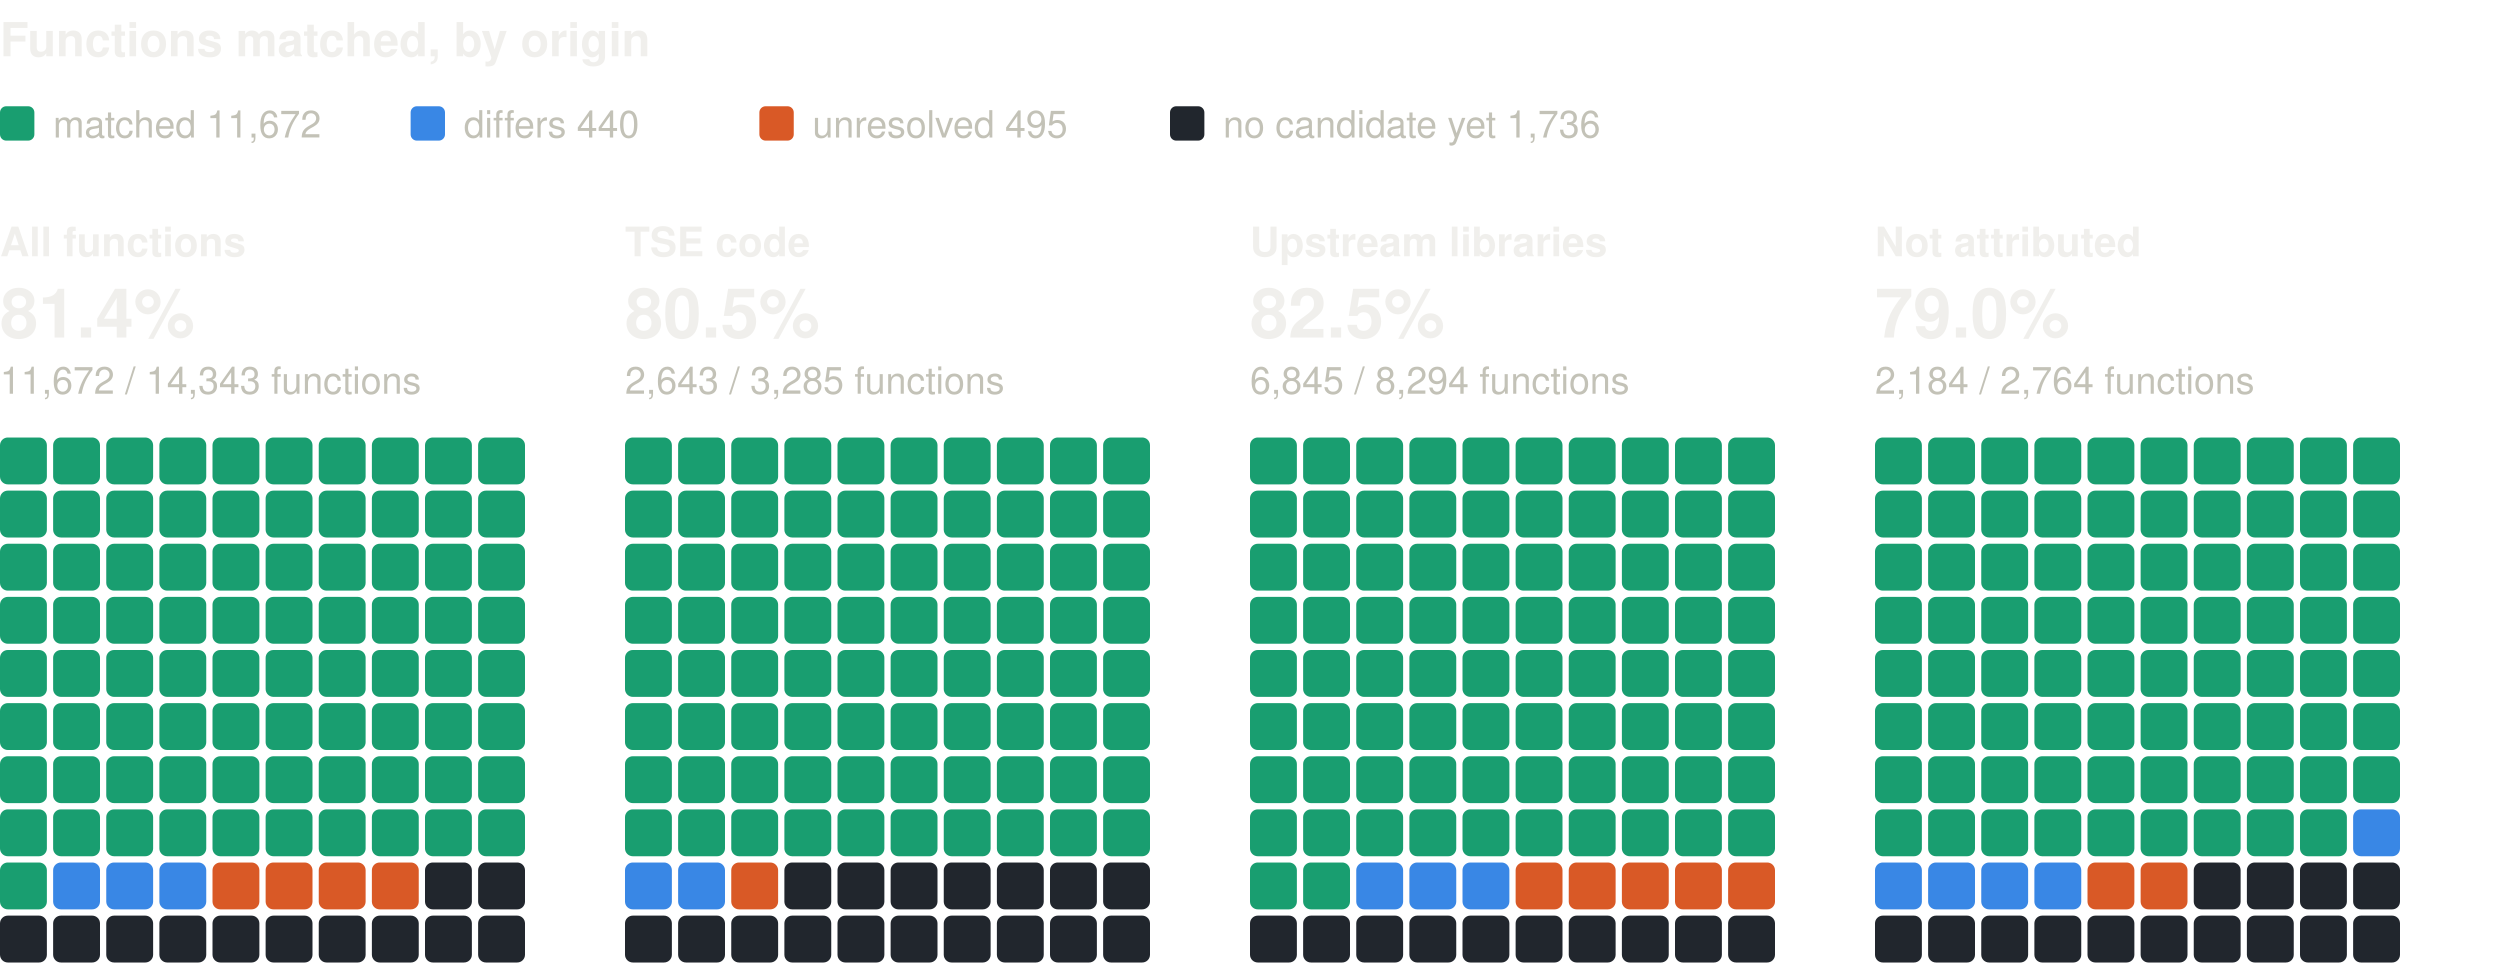
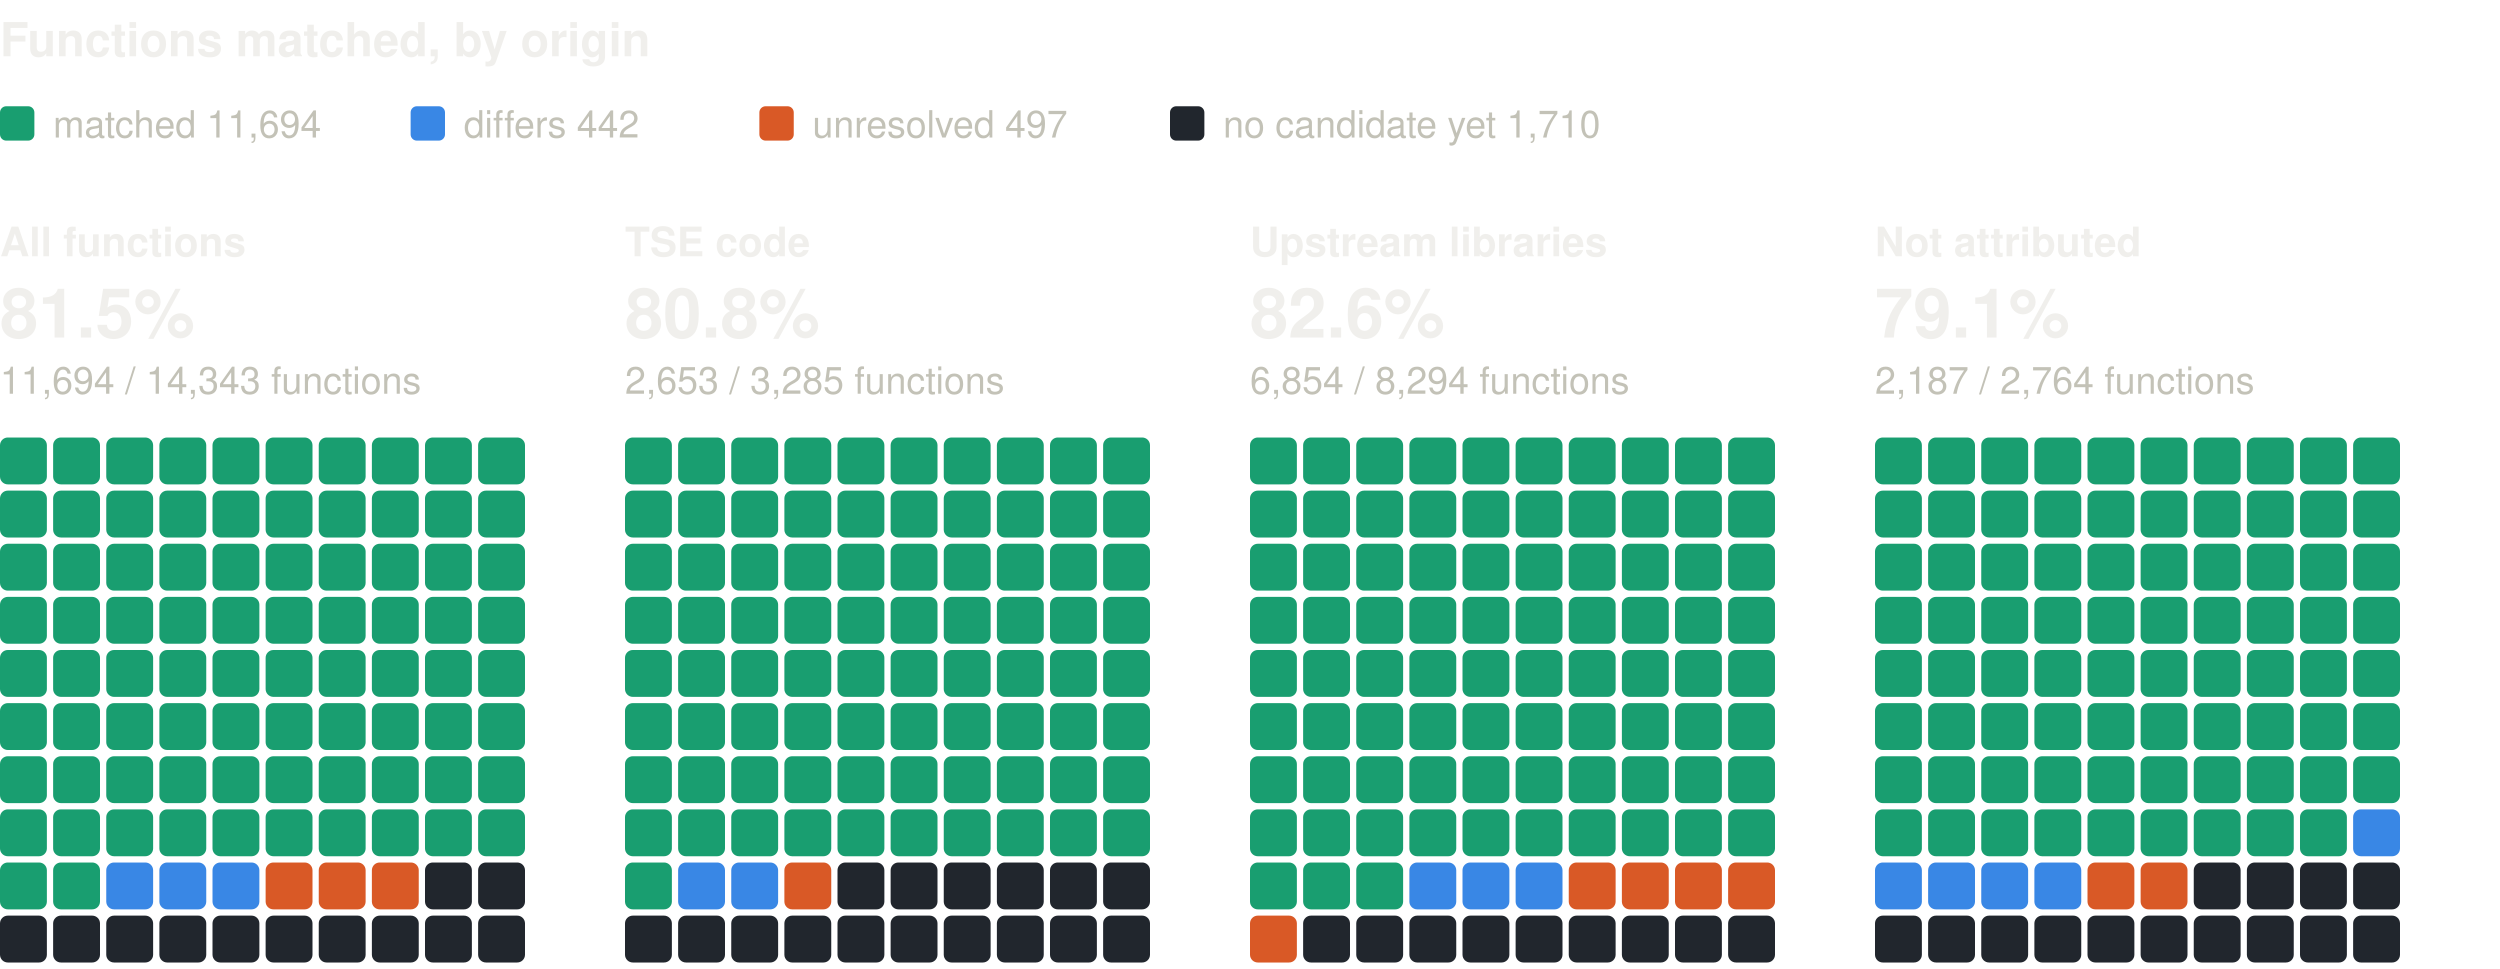
<svg xmlns="http://www.w3.org/2000/svg" width="800" height="310" viewBox="0 0 800 310" role="img" aria-label="Functions matched, by origin: one square per percent, coloured by verdict" font-family="system-ui, -apple-system, 'Segoe UI', Helvetica, Arial, sans-serif">
  <text x="0" y="18" font-size="15" fill="#f0efec" font-weight="600">Functions matched, by origin</text>
  <rect x="0" y="34" width="11" height="11" rx="2" fill="#199e70" />
-   <text x="17" y="44" font-size="12" fill="#c3c2b7">matched 11,672</text>
+   <text x="17" y="44" font-size="12" fill="#c3c2b7">matched 11,694</text>
  <rect x="131.4" y="34" width="11" height="11" rx="2" fill="#3987e5" />
-   <text x="148.4" y="44" font-size="12" fill="#c3c2b7">differs 440</text>
+   <text x="148.4" y="44" font-size="12" fill="#c3c2b7">differs 442</text>
  <rect x="243" y="34" width="11" height="11" rx="2" fill="#d95926" />
-   <text x="260" y="44" font-size="12" fill="#c3c2b7">unresolved 495</text>
+   <text x="260" y="44" font-size="12" fill="#c3c2b7">unresolved 497</text>
  <rect x="374.4" y="34" width="11" height="11" rx="2" fill="#21262d" />
-   <text x="391.4" y="44" font-size="12" fill="#c3c2b7">no candidate yet 1,736</text>
+   <text x="391.4" y="44" font-size="12" fill="#c3c2b7">no candidate yet 1,710</text>
  <text x="0" y="82" font-size="13" fill="#f0efec" font-weight="600">All functions</text>
-   <text x="0" y="108" font-size="22" fill="#f0efec" font-weight="600">81.4%</text>
-   <text x="0" y="126" font-size="12" fill="#c3c2b7">11,672 / 14,343 functions</text>
+   <text x="0" y="108" font-size="22" fill="#f0efec" font-weight="600">81.5%</text>
+   <text x="0" y="126" font-size="12" fill="#c3c2b7">11,694 / 14,343 functions</text>
  <rect x="0" y="140" width="15" height="15" rx="2.5" fill="#199e70" />
  <rect x="17" y="140" width="15" height="15" rx="2.5" fill="#199e70" />
  <rect x="34" y="140" width="15" height="15" rx="2.5" fill="#199e70" />
  <rect x="51" y="140" width="15" height="15" rx="2.5" fill="#199e70" />
  <rect x="68" y="140" width="15" height="15" rx="2.5" fill="#199e70" />
  <rect x="85" y="140" width="15" height="15" rx="2.5" fill="#199e70" />
  <rect x="102" y="140" width="15" height="15" rx="2.5" fill="#199e70" />
  <rect x="119" y="140" width="15" height="15" rx="2.5" fill="#199e70" />
  <rect x="136" y="140" width="15" height="15" rx="2.5" fill="#199e70" />
  <rect x="153" y="140" width="15" height="15" rx="2.5" fill="#199e70" />
  <rect x="0" y="157" width="15" height="15" rx="2.5" fill="#199e70" />
  <rect x="17" y="157" width="15" height="15" rx="2.5" fill="#199e70" />
  <rect x="34" y="157" width="15" height="15" rx="2.5" fill="#199e70" />
  <rect x="51" y="157" width="15" height="15" rx="2.5" fill="#199e70" />
  <rect x="68" y="157" width="15" height="15" rx="2.5" fill="#199e70" />
  <rect x="85" y="157" width="15" height="15" rx="2.5" fill="#199e70" />
  <rect x="102" y="157" width="15" height="15" rx="2.5" fill="#199e70" />
  <rect x="119" y="157" width="15" height="15" rx="2.5" fill="#199e70" />
  <rect x="136" y="157" width="15" height="15" rx="2.5" fill="#199e70" />
  <rect x="153" y="157" width="15" height="15" rx="2.5" fill="#199e70" />
  <rect x="0" y="174" width="15" height="15" rx="2.5" fill="#199e70" />
  <rect x="17" y="174" width="15" height="15" rx="2.5" fill="#199e70" />
  <rect x="34" y="174" width="15" height="15" rx="2.5" fill="#199e70" />
  <rect x="51" y="174" width="15" height="15" rx="2.5" fill="#199e70" />
  <rect x="68" y="174" width="15" height="15" rx="2.5" fill="#199e70" />
  <rect x="85" y="174" width="15" height="15" rx="2.5" fill="#199e70" />
  <rect x="102" y="174" width="15" height="15" rx="2.5" fill="#199e70" />
  <rect x="119" y="174" width="15" height="15" rx="2.5" fill="#199e70" />
  <rect x="136" y="174" width="15" height="15" rx="2.5" fill="#199e70" />
  <rect x="153" y="174" width="15" height="15" rx="2.5" fill="#199e70" />
  <rect x="0" y="191" width="15" height="15" rx="2.5" fill="#199e70" />
  <rect x="17" y="191" width="15" height="15" rx="2.5" fill="#199e70" />
  <rect x="34" y="191" width="15" height="15" rx="2.5" fill="#199e70" />
  <rect x="51" y="191" width="15" height="15" rx="2.5" fill="#199e70" />
  <rect x="68" y="191" width="15" height="15" rx="2.5" fill="#199e70" />
  <rect x="85" y="191" width="15" height="15" rx="2.5" fill="#199e70" />
  <rect x="102" y="191" width="15" height="15" rx="2.5" fill="#199e70" />
  <rect x="119" y="191" width="15" height="15" rx="2.5" fill="#199e70" />
  <rect x="136" y="191" width="15" height="15" rx="2.5" fill="#199e70" />
  <rect x="153" y="191" width="15" height="15" rx="2.5" fill="#199e70" />
  <rect x="0" y="208" width="15" height="15" rx="2.5" fill="#199e70" />
  <rect x="17" y="208" width="15" height="15" rx="2.5" fill="#199e70" />
  <rect x="34" y="208" width="15" height="15" rx="2.5" fill="#199e70" />
  <rect x="51" y="208" width="15" height="15" rx="2.5" fill="#199e70" />
  <rect x="68" y="208" width="15" height="15" rx="2.5" fill="#199e70" />
  <rect x="85" y="208" width="15" height="15" rx="2.5" fill="#199e70" />
  <rect x="102" y="208" width="15" height="15" rx="2.5" fill="#199e70" />
  <rect x="119" y="208" width="15" height="15" rx="2.5" fill="#199e70" />
  <rect x="136" y="208" width="15" height="15" rx="2.5" fill="#199e70" />
  <rect x="153" y="208" width="15" height="15" rx="2.5" fill="#199e70" />
  <rect x="0" y="225" width="15" height="15" rx="2.5" fill="#199e70" />
  <rect x="17" y="225" width="15" height="15" rx="2.5" fill="#199e70" />
  <rect x="34" y="225" width="15" height="15" rx="2.5" fill="#199e70" />
  <rect x="51" y="225" width="15" height="15" rx="2.5" fill="#199e70" />
  <rect x="68" y="225" width="15" height="15" rx="2.5" fill="#199e70" />
  <rect x="85" y="225" width="15" height="15" rx="2.5" fill="#199e70" />
  <rect x="102" y="225" width="15" height="15" rx="2.5" fill="#199e70" />
  <rect x="119" y="225" width="15" height="15" rx="2.5" fill="#199e70" />
  <rect x="136" y="225" width="15" height="15" rx="2.5" fill="#199e70" />
  <rect x="153" y="225" width="15" height="15" rx="2.5" fill="#199e70" />
  <rect x="0" y="242" width="15" height="15" rx="2.5" fill="#199e70" />
  <rect x="17" y="242" width="15" height="15" rx="2.5" fill="#199e70" />
  <rect x="34" y="242" width="15" height="15" rx="2.5" fill="#199e70" />
  <rect x="51" y="242" width="15" height="15" rx="2.5" fill="#199e70" />
  <rect x="68" y="242" width="15" height="15" rx="2.5" fill="#199e70" />
  <rect x="85" y="242" width="15" height="15" rx="2.5" fill="#199e70" />
  <rect x="102" y="242" width="15" height="15" rx="2.5" fill="#199e70" />
  <rect x="119" y="242" width="15" height="15" rx="2.5" fill="#199e70" />
  <rect x="136" y="242" width="15" height="15" rx="2.5" fill="#199e70" />
  <rect x="153" y="242" width="15" height="15" rx="2.5" fill="#199e70" />
  <rect x="0" y="259" width="15" height="15" rx="2.5" fill="#199e70" />
  <rect x="17" y="259" width="15" height="15" rx="2.5" fill="#199e70" />
  <rect x="34" y="259" width="15" height="15" rx="2.5" fill="#199e70" />
  <rect x="51" y="259" width="15" height="15" rx="2.5" fill="#199e70" />
  <rect x="68" y="259" width="15" height="15" rx="2.5" fill="#199e70" />
  <rect x="85" y="259" width="15" height="15" rx="2.5" fill="#199e70" />
  <rect x="102" y="259" width="15" height="15" rx="2.5" fill="#199e70" />
  <rect x="119" y="259" width="15" height="15" rx="2.5" fill="#199e70" />
  <rect x="136" y="259" width="15" height="15" rx="2.5" fill="#199e70" />
  <rect x="153" y="259" width="15" height="15" rx="2.5" fill="#199e70" />
  <rect x="0" y="276" width="15" height="15" rx="2.5" fill="#199e70" />
-   <rect x="17" y="276" width="15" height="15" rx="2.5" fill="#3987e5" />
+   <rect x="17" y="276" width="15" height="15" rx="2.5" fill="#199e70" />
  <rect x="34" y="276" width="15" height="15" rx="2.5" fill="#3987e5" />
  <rect x="51" y="276" width="15" height="15" rx="2.5" fill="#3987e5" />
-   <rect x="68" y="276" width="15" height="15" rx="2.5" fill="#d95926" />
+   <rect x="68" y="276" width="15" height="15" rx="2.5" fill="#3987e5" />
  <rect x="85" y="276" width="15" height="15" rx="2.5" fill="#d95926" />
  <rect x="102" y="276" width="15" height="15" rx="2.5" fill="#d95926" />
  <rect x="119" y="276" width="15" height="15" rx="2.5" fill="#d95926" />
  <rect x="136" y="276" width="15" height="15" rx="2.5" fill="#21262d" />
  <rect x="153" y="276" width="15" height="15" rx="2.5" fill="#21262d" />
  <rect x="0" y="293" width="15" height="15" rx="2.5" fill="#21262d" />
  <rect x="17" y="293" width="15" height="15" rx="2.5" fill="#21262d" />
  <rect x="34" y="293" width="15" height="15" rx="2.5" fill="#21262d" />
  <rect x="51" y="293" width="15" height="15" rx="2.5" fill="#21262d" />
  <rect x="68" y="293" width="15" height="15" rx="2.5" fill="#21262d" />
  <rect x="85" y="293" width="15" height="15" rx="2.5" fill="#21262d" />
  <rect x="102" y="293" width="15" height="15" rx="2.5" fill="#21262d" />
  <rect x="119" y="293" width="15" height="15" rx="2.5" fill="#21262d" />
  <rect x="136" y="293" width="15" height="15" rx="2.5" fill="#21262d" />
  <rect x="153" y="293" width="15" height="15" rx="2.5" fill="#21262d" />
  <text x="200" y="82" font-size="13" fill="#f0efec" font-weight="600">TSE code</text>
-   <text x="200" y="108" font-size="22" fill="#f0efec" font-weight="600">80.5%</text>
-   <text x="200" y="126" font-size="12" fill="#c3c2b7">2,643 / 3,285 functions</text>
+   <text x="200" y="108" font-size="22" fill="#f0efec" font-weight="600">80.8%</text>
+   <text x="200" y="126" font-size="12" fill="#c3c2b7">2,653 / 3,285 functions</text>
  <rect x="200" y="140" width="15" height="15" rx="2.5" fill="#199e70" />
  <rect x="217" y="140" width="15" height="15" rx="2.5" fill="#199e70" />
  <rect x="234" y="140" width="15" height="15" rx="2.5" fill="#199e70" />
  <rect x="251" y="140" width="15" height="15" rx="2.5" fill="#199e70" />
  <rect x="268" y="140" width="15" height="15" rx="2.5" fill="#199e70" />
  <rect x="285" y="140" width="15" height="15" rx="2.5" fill="#199e70" />
  <rect x="302" y="140" width="15" height="15" rx="2.5" fill="#199e70" />
  <rect x="319" y="140" width="15" height="15" rx="2.5" fill="#199e70" />
  <rect x="336" y="140" width="15" height="15" rx="2.5" fill="#199e70" />
  <rect x="353" y="140" width="15" height="15" rx="2.5" fill="#199e70" />
  <rect x="200" y="157" width="15" height="15" rx="2.5" fill="#199e70" />
  <rect x="217" y="157" width="15" height="15" rx="2.5" fill="#199e70" />
  <rect x="234" y="157" width="15" height="15" rx="2.5" fill="#199e70" />
  <rect x="251" y="157" width="15" height="15" rx="2.5" fill="#199e70" />
  <rect x="268" y="157" width="15" height="15" rx="2.5" fill="#199e70" />
  <rect x="285" y="157" width="15" height="15" rx="2.5" fill="#199e70" />
  <rect x="302" y="157" width="15" height="15" rx="2.5" fill="#199e70" />
  <rect x="319" y="157" width="15" height="15" rx="2.5" fill="#199e70" />
  <rect x="336" y="157" width="15" height="15" rx="2.5" fill="#199e70" />
  <rect x="353" y="157" width="15" height="15" rx="2.5" fill="#199e70" />
  <rect x="200" y="174" width="15" height="15" rx="2.5" fill="#199e70" />
  <rect x="217" y="174" width="15" height="15" rx="2.5" fill="#199e70" />
  <rect x="234" y="174" width="15" height="15" rx="2.5" fill="#199e70" />
  <rect x="251" y="174" width="15" height="15" rx="2.5" fill="#199e70" />
  <rect x="268" y="174" width="15" height="15" rx="2.5" fill="#199e70" />
  <rect x="285" y="174" width="15" height="15" rx="2.5" fill="#199e70" />
  <rect x="302" y="174" width="15" height="15" rx="2.5" fill="#199e70" />
  <rect x="319" y="174" width="15" height="15" rx="2.5" fill="#199e70" />
  <rect x="336" y="174" width="15" height="15" rx="2.5" fill="#199e70" />
  <rect x="353" y="174" width="15" height="15" rx="2.5" fill="#199e70" />
  <rect x="200" y="191" width="15" height="15" rx="2.5" fill="#199e70" />
  <rect x="217" y="191" width="15" height="15" rx="2.5" fill="#199e70" />
  <rect x="234" y="191" width="15" height="15" rx="2.5" fill="#199e70" />
  <rect x="251" y="191" width="15" height="15" rx="2.5" fill="#199e70" />
  <rect x="268" y="191" width="15" height="15" rx="2.5" fill="#199e70" />
  <rect x="285" y="191" width="15" height="15" rx="2.5" fill="#199e70" />
  <rect x="302" y="191" width="15" height="15" rx="2.5" fill="#199e70" />
  <rect x="319" y="191" width="15" height="15" rx="2.5" fill="#199e70" />
  <rect x="336" y="191" width="15" height="15" rx="2.5" fill="#199e70" />
  <rect x="353" y="191" width="15" height="15" rx="2.5" fill="#199e70" />
  <rect x="200" y="208" width="15" height="15" rx="2.5" fill="#199e70" />
  <rect x="217" y="208" width="15" height="15" rx="2.5" fill="#199e70" />
  <rect x="234" y="208" width="15" height="15" rx="2.5" fill="#199e70" />
  <rect x="251" y="208" width="15" height="15" rx="2.5" fill="#199e70" />
  <rect x="268" y="208" width="15" height="15" rx="2.5" fill="#199e70" />
  <rect x="285" y="208" width="15" height="15" rx="2.5" fill="#199e70" />
  <rect x="302" y="208" width="15" height="15" rx="2.5" fill="#199e70" />
  <rect x="319" y="208" width="15" height="15" rx="2.5" fill="#199e70" />
  <rect x="336" y="208" width="15" height="15" rx="2.5" fill="#199e70" />
  <rect x="353" y="208" width="15" height="15" rx="2.5" fill="#199e70" />
  <rect x="200" y="225" width="15" height="15" rx="2.5" fill="#199e70" />
  <rect x="217" y="225" width="15" height="15" rx="2.5" fill="#199e70" />
  <rect x="234" y="225" width="15" height="15" rx="2.5" fill="#199e70" />
  <rect x="251" y="225" width="15" height="15" rx="2.5" fill="#199e70" />
  <rect x="268" y="225" width="15" height="15" rx="2.5" fill="#199e70" />
  <rect x="285" y="225" width="15" height="15" rx="2.5" fill="#199e70" />
  <rect x="302" y="225" width="15" height="15" rx="2.5" fill="#199e70" />
  <rect x="319" y="225" width="15" height="15" rx="2.5" fill="#199e70" />
  <rect x="336" y="225" width="15" height="15" rx="2.5" fill="#199e70" />
  <rect x="353" y="225" width="15" height="15" rx="2.5" fill="#199e70" />
  <rect x="200" y="242" width="15" height="15" rx="2.5" fill="#199e70" />
  <rect x="217" y="242" width="15" height="15" rx="2.5" fill="#199e70" />
  <rect x="234" y="242" width="15" height="15" rx="2.5" fill="#199e70" />
  <rect x="251" y="242" width="15" height="15" rx="2.5" fill="#199e70" />
  <rect x="268" y="242" width="15" height="15" rx="2.5" fill="#199e70" />
  <rect x="285" y="242" width="15" height="15" rx="2.5" fill="#199e70" />
  <rect x="302" y="242" width="15" height="15" rx="2.5" fill="#199e70" />
  <rect x="319" y="242" width="15" height="15" rx="2.5" fill="#199e70" />
  <rect x="336" y="242" width="15" height="15" rx="2.5" fill="#199e70" />
  <rect x="353" y="242" width="15" height="15" rx="2.5" fill="#199e70" />
  <rect x="200" y="259" width="15" height="15" rx="2.5" fill="#199e70" />
  <rect x="217" y="259" width="15" height="15" rx="2.5" fill="#199e70" />
  <rect x="234" y="259" width="15" height="15" rx="2.5" fill="#199e70" />
  <rect x="251" y="259" width="15" height="15" rx="2.5" fill="#199e70" />
  <rect x="268" y="259" width="15" height="15" rx="2.5" fill="#199e70" />
  <rect x="285" y="259" width="15" height="15" rx="2.5" fill="#199e70" />
  <rect x="302" y="259" width="15" height="15" rx="2.5" fill="#199e70" />
  <rect x="319" y="259" width="15" height="15" rx="2.5" fill="#199e70" />
  <rect x="336" y="259" width="15" height="15" rx="2.5" fill="#199e70" />
  <rect x="353" y="259" width="15" height="15" rx="2.5" fill="#199e70" />
-   <rect x="200" y="276" width="15" height="15" rx="2.5" fill="#3987e5" />
+   <rect x="200" y="276" width="15" height="15" rx="2.5" fill="#199e70" />
  <rect x="217" y="276" width="15" height="15" rx="2.5" fill="#3987e5" />
-   <rect x="234" y="276" width="15" height="15" rx="2.5" fill="#d95926" />
-   <rect x="251" y="276" width="15" height="15" rx="2.5" fill="#21262d" />
+   <rect x="234" y="276" width="15" height="15" rx="2.5" fill="#3987e5" />
+   <rect x="251" y="276" width="15" height="15" rx="2.5" fill="#d95926" />
  <rect x="268" y="276" width="15" height="15" rx="2.5" fill="#21262d" />
  <rect x="285" y="276" width="15" height="15" rx="2.5" fill="#21262d" />
  <rect x="302" y="276" width="15" height="15" rx="2.5" fill="#21262d" />
  <rect x="319" y="276" width="15" height="15" rx="2.5" fill="#21262d" />
  <rect x="336" y="276" width="15" height="15" rx="2.5" fill="#21262d" />
  <rect x="353" y="276" width="15" height="15" rx="2.5" fill="#21262d" />
  <rect x="200" y="293" width="15" height="15" rx="2.5" fill="#21262d" />
  <rect x="217" y="293" width="15" height="15" rx="2.5" fill="#21262d" />
  <rect x="234" y="293" width="15" height="15" rx="2.5" fill="#21262d" />
  <rect x="251" y="293" width="15" height="15" rx="2.5" fill="#21262d" />
  <rect x="268" y="293" width="15" height="15" rx="2.5" fill="#21262d" />
  <rect x="285" y="293" width="15" height="15" rx="2.5" fill="#21262d" />
  <rect x="302" y="293" width="15" height="15" rx="2.5" fill="#21262d" />
  <rect x="319" y="293" width="15" height="15" rx="2.5" fill="#21262d" />
  <rect x="336" y="293" width="15" height="15" rx="2.5" fill="#21262d" />
  <rect x="353" y="293" width="15" height="15" rx="2.5" fill="#21262d" />
  <text x="400" y="82" font-size="13" fill="#f0efec" font-weight="600">Upstream libraries</text>
-   <text x="400" y="108" font-size="22" fill="#f0efec" font-weight="600">82.5%</text>
-   <text x="400" y="126" font-size="12" fill="#c3c2b7">6,845 / 8,294 functions</text>
+   <text x="400" y="108" font-size="22" fill="#f0efec" font-weight="600">82.6%</text>
+   <text x="400" y="126" font-size="12" fill="#c3c2b7">6,854 / 8,294 functions</text>
  <rect x="400" y="140" width="15" height="15" rx="2.5" fill="#199e70" />
  <rect x="417" y="140" width="15" height="15" rx="2.5" fill="#199e70" />
  <rect x="434" y="140" width="15" height="15" rx="2.5" fill="#199e70" />
  <rect x="451" y="140" width="15" height="15" rx="2.5" fill="#199e70" />
  <rect x="468" y="140" width="15" height="15" rx="2.5" fill="#199e70" />
  <rect x="485" y="140" width="15" height="15" rx="2.5" fill="#199e70" />
  <rect x="502" y="140" width="15" height="15" rx="2.5" fill="#199e70" />
  <rect x="519" y="140" width="15" height="15" rx="2.5" fill="#199e70" />
  <rect x="536" y="140" width="15" height="15" rx="2.5" fill="#199e70" />
  <rect x="553" y="140" width="15" height="15" rx="2.5" fill="#199e70" />
  <rect x="400" y="157" width="15" height="15" rx="2.5" fill="#199e70" />
  <rect x="417" y="157" width="15" height="15" rx="2.5" fill="#199e70" />
  <rect x="434" y="157" width="15" height="15" rx="2.5" fill="#199e70" />
  <rect x="451" y="157" width="15" height="15" rx="2.5" fill="#199e70" />
  <rect x="468" y="157" width="15" height="15" rx="2.5" fill="#199e70" />
  <rect x="485" y="157" width="15" height="15" rx="2.5" fill="#199e70" />
  <rect x="502" y="157" width="15" height="15" rx="2.5" fill="#199e70" />
  <rect x="519" y="157" width="15" height="15" rx="2.5" fill="#199e70" />
  <rect x="536" y="157" width="15" height="15" rx="2.5" fill="#199e70" />
  <rect x="553" y="157" width="15" height="15" rx="2.5" fill="#199e70" />
  <rect x="400" y="174" width="15" height="15" rx="2.5" fill="#199e70" />
  <rect x="417" y="174" width="15" height="15" rx="2.5" fill="#199e70" />
  <rect x="434" y="174" width="15" height="15" rx="2.5" fill="#199e70" />
  <rect x="451" y="174" width="15" height="15" rx="2.5" fill="#199e70" />
  <rect x="468" y="174" width="15" height="15" rx="2.5" fill="#199e70" />
  <rect x="485" y="174" width="15" height="15" rx="2.5" fill="#199e70" />
  <rect x="502" y="174" width="15" height="15" rx="2.5" fill="#199e70" />
  <rect x="519" y="174" width="15" height="15" rx="2.5" fill="#199e70" />
  <rect x="536" y="174" width="15" height="15" rx="2.5" fill="#199e70" />
  <rect x="553" y="174" width="15" height="15" rx="2.5" fill="#199e70" />
  <rect x="400" y="191" width="15" height="15" rx="2.5" fill="#199e70" />
  <rect x="417" y="191" width="15" height="15" rx="2.5" fill="#199e70" />
  <rect x="434" y="191" width="15" height="15" rx="2.5" fill="#199e70" />
  <rect x="451" y="191" width="15" height="15" rx="2.5" fill="#199e70" />
  <rect x="468" y="191" width="15" height="15" rx="2.5" fill="#199e70" />
  <rect x="485" y="191" width="15" height="15" rx="2.5" fill="#199e70" />
  <rect x="502" y="191" width="15" height="15" rx="2.5" fill="#199e70" />
  <rect x="519" y="191" width="15" height="15" rx="2.5" fill="#199e70" />
  <rect x="536" y="191" width="15" height="15" rx="2.5" fill="#199e70" />
  <rect x="553" y="191" width="15" height="15" rx="2.5" fill="#199e70" />
  <rect x="400" y="208" width="15" height="15" rx="2.5" fill="#199e70" />
  <rect x="417" y="208" width="15" height="15" rx="2.5" fill="#199e70" />
  <rect x="434" y="208" width="15" height="15" rx="2.5" fill="#199e70" />
  <rect x="451" y="208" width="15" height="15" rx="2.5" fill="#199e70" />
  <rect x="468" y="208" width="15" height="15" rx="2.5" fill="#199e70" />
  <rect x="485" y="208" width="15" height="15" rx="2.5" fill="#199e70" />
  <rect x="502" y="208" width="15" height="15" rx="2.5" fill="#199e70" />
  <rect x="519" y="208" width="15" height="15" rx="2.5" fill="#199e70" />
  <rect x="536" y="208" width="15" height="15" rx="2.5" fill="#199e70" />
  <rect x="553" y="208" width="15" height="15" rx="2.5" fill="#199e70" />
  <rect x="400" y="225" width="15" height="15" rx="2.5" fill="#199e70" />
  <rect x="417" y="225" width="15" height="15" rx="2.5" fill="#199e70" />
  <rect x="434" y="225" width="15" height="15" rx="2.5" fill="#199e70" />
  <rect x="451" y="225" width="15" height="15" rx="2.5" fill="#199e70" />
  <rect x="468" y="225" width="15" height="15" rx="2.5" fill="#199e70" />
  <rect x="485" y="225" width="15" height="15" rx="2.5" fill="#199e70" />
  <rect x="502" y="225" width="15" height="15" rx="2.5" fill="#199e70" />
  <rect x="519" y="225" width="15" height="15" rx="2.5" fill="#199e70" />
  <rect x="536" y="225" width="15" height="15" rx="2.5" fill="#199e70" />
  <rect x="553" y="225" width="15" height="15" rx="2.5" fill="#199e70" />
  <rect x="400" y="242" width="15" height="15" rx="2.5" fill="#199e70" />
  <rect x="417" y="242" width="15" height="15" rx="2.5" fill="#199e70" />
  <rect x="434" y="242" width="15" height="15" rx="2.5" fill="#199e70" />
  <rect x="451" y="242" width="15" height="15" rx="2.5" fill="#199e70" />
  <rect x="468" y="242" width="15" height="15" rx="2.5" fill="#199e70" />
  <rect x="485" y="242" width="15" height="15" rx="2.5" fill="#199e70" />
  <rect x="502" y="242" width="15" height="15" rx="2.5" fill="#199e70" />
  <rect x="519" y="242" width="15" height="15" rx="2.5" fill="#199e70" />
  <rect x="536" y="242" width="15" height="15" rx="2.5" fill="#199e70" />
  <rect x="553" y="242" width="15" height="15" rx="2.5" fill="#199e70" />
  <rect x="400" y="259" width="15" height="15" rx="2.5" fill="#199e70" />
  <rect x="417" y="259" width="15" height="15" rx="2.5" fill="#199e70" />
  <rect x="434" y="259" width="15" height="15" rx="2.5" fill="#199e70" />
  <rect x="451" y="259" width="15" height="15" rx="2.5" fill="#199e70" />
  <rect x="468" y="259" width="15" height="15" rx="2.5" fill="#199e70" />
  <rect x="485" y="259" width="15" height="15" rx="2.5" fill="#199e70" />
  <rect x="502" y="259" width="15" height="15" rx="2.5" fill="#199e70" />
  <rect x="519" y="259" width="15" height="15" rx="2.5" fill="#199e70" />
  <rect x="536" y="259" width="15" height="15" rx="2.5" fill="#199e70" />
  <rect x="553" y="259" width="15" height="15" rx="2.5" fill="#199e70" />
  <rect x="400" y="276" width="15" height="15" rx="2.5" fill="#199e70" />
  <rect x="417" y="276" width="15" height="15" rx="2.5" fill="#199e70" />
-   <rect x="434" y="276" width="15" height="15" rx="2.5" fill="#3987e5" />
+   <rect x="434" y="276" width="15" height="15" rx="2.5" fill="#199e70" />
  <rect x="451" y="276" width="15" height="15" rx="2.5" fill="#3987e5" />
  <rect x="468" y="276" width="15" height="15" rx="2.5" fill="#3987e5" />
-   <rect x="485" y="276" width="15" height="15" rx="2.5" fill="#d95926" />
+   <rect x="485" y="276" width="15" height="15" rx="2.5" fill="#3987e5" />
  <rect x="502" y="276" width="15" height="15" rx="2.5" fill="#d95926" />
  <rect x="519" y="276" width="15" height="15" rx="2.5" fill="#d95926" />
  <rect x="536" y="276" width="15" height="15" rx="2.5" fill="#d95926" />
  <rect x="553" y="276" width="15" height="15" rx="2.5" fill="#d95926" />
-   <rect x="400" y="293" width="15" height="15" rx="2.5" fill="#21262d" />
+   <rect x="400" y="293" width="15" height="15" rx="2.5" fill="#d95926" />
  <rect x="417" y="293" width="15" height="15" rx="2.5" fill="#21262d" />
  <rect x="434" y="293" width="15" height="15" rx="2.5" fill="#21262d" />
  <rect x="451" y="293" width="15" height="15" rx="2.5" fill="#21262d" />
  <rect x="468" y="293" width="15" height="15" rx="2.5" fill="#21262d" />
  <rect x="485" y="293" width="15" height="15" rx="2.5" fill="#21262d" />
  <rect x="502" y="293" width="15" height="15" rx="2.5" fill="#21262d" />
  <rect x="519" y="293" width="15" height="15" rx="2.5" fill="#21262d" />
  <rect x="536" y="293" width="15" height="15" rx="2.5" fill="#21262d" />
  <rect x="553" y="293" width="15" height="15" rx="2.5" fill="#21262d" />
  <text x="600" y="82" font-size="13" fill="#f0efec" font-weight="600">Not attributed</text>
-   <text x="600" y="108" font-size="22" fill="#f0efec" font-weight="600">79.0%</text>
-   <text x="600" y="126" font-size="12" fill="#c3c2b7">2,184 / 2,764 functions</text>
+   <text x="600" y="108" font-size="22" fill="#f0efec" font-weight="600">79.1%</text>
+   <text x="600" y="126" font-size="12" fill="#c3c2b7">2,187 / 2,764 functions</text>
  <rect x="600" y="140" width="15" height="15" rx="2.5" fill="#199e70" />
  <rect x="617" y="140" width="15" height="15" rx="2.5" fill="#199e70" />
  <rect x="634" y="140" width="15" height="15" rx="2.5" fill="#199e70" />
  <rect x="651" y="140" width="15" height="15" rx="2.5" fill="#199e70" />
  <rect x="668" y="140" width="15" height="15" rx="2.5" fill="#199e70" />
  <rect x="685" y="140" width="15" height="15" rx="2.5" fill="#199e70" />
  <rect x="702" y="140" width="15" height="15" rx="2.5" fill="#199e70" />
  <rect x="719" y="140" width="15" height="15" rx="2.5" fill="#199e70" />
  <rect x="736" y="140" width="15" height="15" rx="2.5" fill="#199e70" />
  <rect x="753" y="140" width="15" height="15" rx="2.5" fill="#199e70" />
  <rect x="600" y="157" width="15" height="15" rx="2.5" fill="#199e70" />
  <rect x="617" y="157" width="15" height="15" rx="2.5" fill="#199e70" />
  <rect x="634" y="157" width="15" height="15" rx="2.5" fill="#199e70" />
  <rect x="651" y="157" width="15" height="15" rx="2.5" fill="#199e70" />
  <rect x="668" y="157" width="15" height="15" rx="2.5" fill="#199e70" />
  <rect x="685" y="157" width="15" height="15" rx="2.5" fill="#199e70" />
  <rect x="702" y="157" width="15" height="15" rx="2.5" fill="#199e70" />
  <rect x="719" y="157" width="15" height="15" rx="2.5" fill="#199e70" />
  <rect x="736" y="157" width="15" height="15" rx="2.5" fill="#199e70" />
  <rect x="753" y="157" width="15" height="15" rx="2.5" fill="#199e70" />
  <rect x="600" y="174" width="15" height="15" rx="2.5" fill="#199e70" />
  <rect x="617" y="174" width="15" height="15" rx="2.5" fill="#199e70" />
  <rect x="634" y="174" width="15" height="15" rx="2.5" fill="#199e70" />
  <rect x="651" y="174" width="15" height="15" rx="2.5" fill="#199e70" />
  <rect x="668" y="174" width="15" height="15" rx="2.5" fill="#199e70" />
  <rect x="685" y="174" width="15" height="15" rx="2.5" fill="#199e70" />
  <rect x="702" y="174" width="15" height="15" rx="2.5" fill="#199e70" />
  <rect x="719" y="174" width="15" height="15" rx="2.5" fill="#199e70" />
  <rect x="736" y="174" width="15" height="15" rx="2.5" fill="#199e70" />
  <rect x="753" y="174" width="15" height="15" rx="2.5" fill="#199e70" />
  <rect x="600" y="191" width="15" height="15" rx="2.5" fill="#199e70" />
  <rect x="617" y="191" width="15" height="15" rx="2.5" fill="#199e70" />
  <rect x="634" y="191" width="15" height="15" rx="2.5" fill="#199e70" />
  <rect x="651" y="191" width="15" height="15" rx="2.5" fill="#199e70" />
  <rect x="668" y="191" width="15" height="15" rx="2.5" fill="#199e70" />
  <rect x="685" y="191" width="15" height="15" rx="2.5" fill="#199e70" />
  <rect x="702" y="191" width="15" height="15" rx="2.5" fill="#199e70" />
  <rect x="719" y="191" width="15" height="15" rx="2.5" fill="#199e70" />
  <rect x="736" y="191" width="15" height="15" rx="2.5" fill="#199e70" />
  <rect x="753" y="191" width="15" height="15" rx="2.5" fill="#199e70" />
  <rect x="600" y="208" width="15" height="15" rx="2.5" fill="#199e70" />
  <rect x="617" y="208" width="15" height="15" rx="2.5" fill="#199e70" />
  <rect x="634" y="208" width="15" height="15" rx="2.5" fill="#199e70" />
  <rect x="651" y="208" width="15" height="15" rx="2.5" fill="#199e70" />
  <rect x="668" y="208" width="15" height="15" rx="2.5" fill="#199e70" />
  <rect x="685" y="208" width="15" height="15" rx="2.5" fill="#199e70" />
  <rect x="702" y="208" width="15" height="15" rx="2.5" fill="#199e70" />
  <rect x="719" y="208" width="15" height="15" rx="2.5" fill="#199e70" />
  <rect x="736" y="208" width="15" height="15" rx="2.5" fill="#199e70" />
  <rect x="753" y="208" width="15" height="15" rx="2.5" fill="#199e70" />
  <rect x="600" y="225" width="15" height="15" rx="2.5" fill="#199e70" />
  <rect x="617" y="225" width="15" height="15" rx="2.5" fill="#199e70" />
  <rect x="634" y="225" width="15" height="15" rx="2.5" fill="#199e70" />
  <rect x="651" y="225" width="15" height="15" rx="2.5" fill="#199e70" />
  <rect x="668" y="225" width="15" height="15" rx="2.5" fill="#199e70" />
  <rect x="685" y="225" width="15" height="15" rx="2.5" fill="#199e70" />
  <rect x="702" y="225" width="15" height="15" rx="2.5" fill="#199e70" />
  <rect x="719" y="225" width="15" height="15" rx="2.5" fill="#199e70" />
  <rect x="736" y="225" width="15" height="15" rx="2.5" fill="#199e70" />
  <rect x="753" y="225" width="15" height="15" rx="2.5" fill="#199e70" />
  <rect x="600" y="242" width="15" height="15" rx="2.5" fill="#199e70" />
  <rect x="617" y="242" width="15" height="15" rx="2.5" fill="#199e70" />
  <rect x="634" y="242" width="15" height="15" rx="2.5" fill="#199e70" />
  <rect x="651" y="242" width="15" height="15" rx="2.5" fill="#199e70" />
  <rect x="668" y="242" width="15" height="15" rx="2.5" fill="#199e70" />
  <rect x="685" y="242" width="15" height="15" rx="2.5" fill="#199e70" />
  <rect x="702" y="242" width="15" height="15" rx="2.5" fill="#199e70" />
  <rect x="719" y="242" width="15" height="15" rx="2.5" fill="#199e70" />
  <rect x="736" y="242" width="15" height="15" rx="2.5" fill="#199e70" />
  <rect x="753" y="242" width="15" height="15" rx="2.5" fill="#199e70" />
  <rect x="600" y="259" width="15" height="15" rx="2.5" fill="#199e70" />
  <rect x="617" y="259" width="15" height="15" rx="2.5" fill="#199e70" />
  <rect x="634" y="259" width="15" height="15" rx="2.5" fill="#199e70" />
  <rect x="651" y="259" width="15" height="15" rx="2.5" fill="#199e70" />
  <rect x="668" y="259" width="15" height="15" rx="2.5" fill="#199e70" />
  <rect x="685" y="259" width="15" height="15" rx="2.5" fill="#199e70" />
  <rect x="702" y="259" width="15" height="15" rx="2.5" fill="#199e70" />
  <rect x="719" y="259" width="15" height="15" rx="2.5" fill="#199e70" />
  <rect x="736" y="259" width="15" height="15" rx="2.5" fill="#199e70" />
  <rect x="753" y="259" width="15" height="15" rx="2.5" fill="#3987e5" />
  <rect x="600" y="276" width="15" height="15" rx="2.5" fill="#3987e5" />
  <rect x="617" y="276" width="15" height="15" rx="2.5" fill="#3987e5" />
  <rect x="634" y="276" width="15" height="15" rx="2.5" fill="#3987e5" />
  <rect x="651" y="276" width="15" height="15" rx="2.5" fill="#3987e5" />
  <rect x="668" y="276" width="15" height="15" rx="2.5" fill="#d95926" />
  <rect x="685" y="276" width="15" height="15" rx="2.5" fill="#d95926" />
  <rect x="702" y="276" width="15" height="15" rx="2.5" fill="#21262d" />
  <rect x="719" y="276" width="15" height="15" rx="2.5" fill="#21262d" />
  <rect x="736" y="276" width="15" height="15" rx="2.5" fill="#21262d" />
  <rect x="753" y="276" width="15" height="15" rx="2.5" fill="#21262d" />
  <rect x="600" y="293" width="15" height="15" rx="2.5" fill="#21262d" />
  <rect x="617" y="293" width="15" height="15" rx="2.5" fill="#21262d" />
  <rect x="634" y="293" width="15" height="15" rx="2.5" fill="#21262d" />
  <rect x="651" y="293" width="15" height="15" rx="2.5" fill="#21262d" />
  <rect x="668" y="293" width="15" height="15" rx="2.5" fill="#21262d" />
  <rect x="685" y="293" width="15" height="15" rx="2.5" fill="#21262d" />
  <rect x="702" y="293" width="15" height="15" rx="2.5" fill="#21262d" />
  <rect x="719" y="293" width="15" height="15" rx="2.5" fill="#21262d" />
  <rect x="736" y="293" width="15" height="15" rx="2.5" fill="#21262d" />
  <rect x="753" y="293" width="15" height="15" rx="2.5" fill="#21262d" />
</svg>
